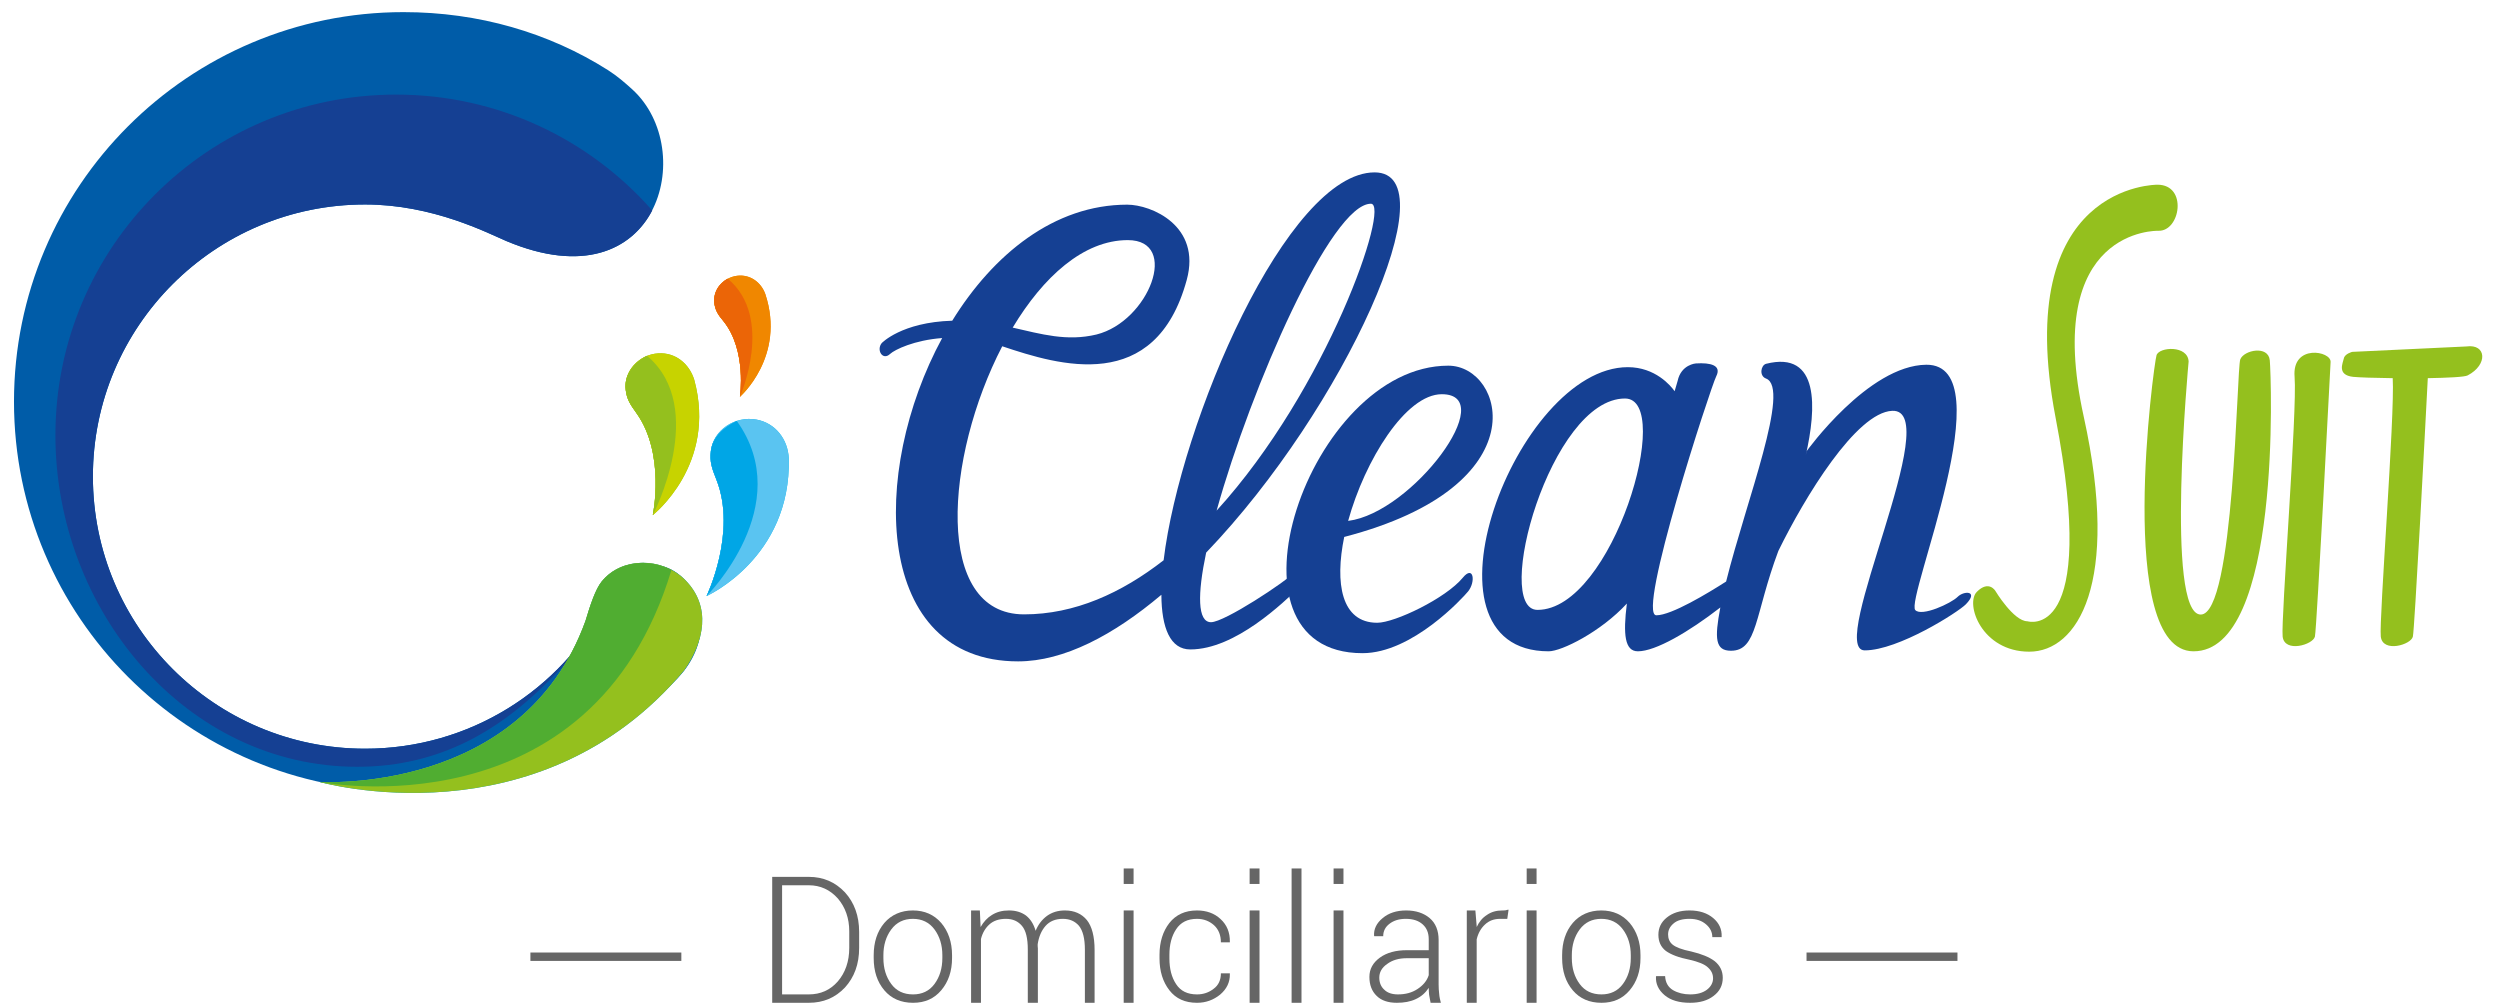
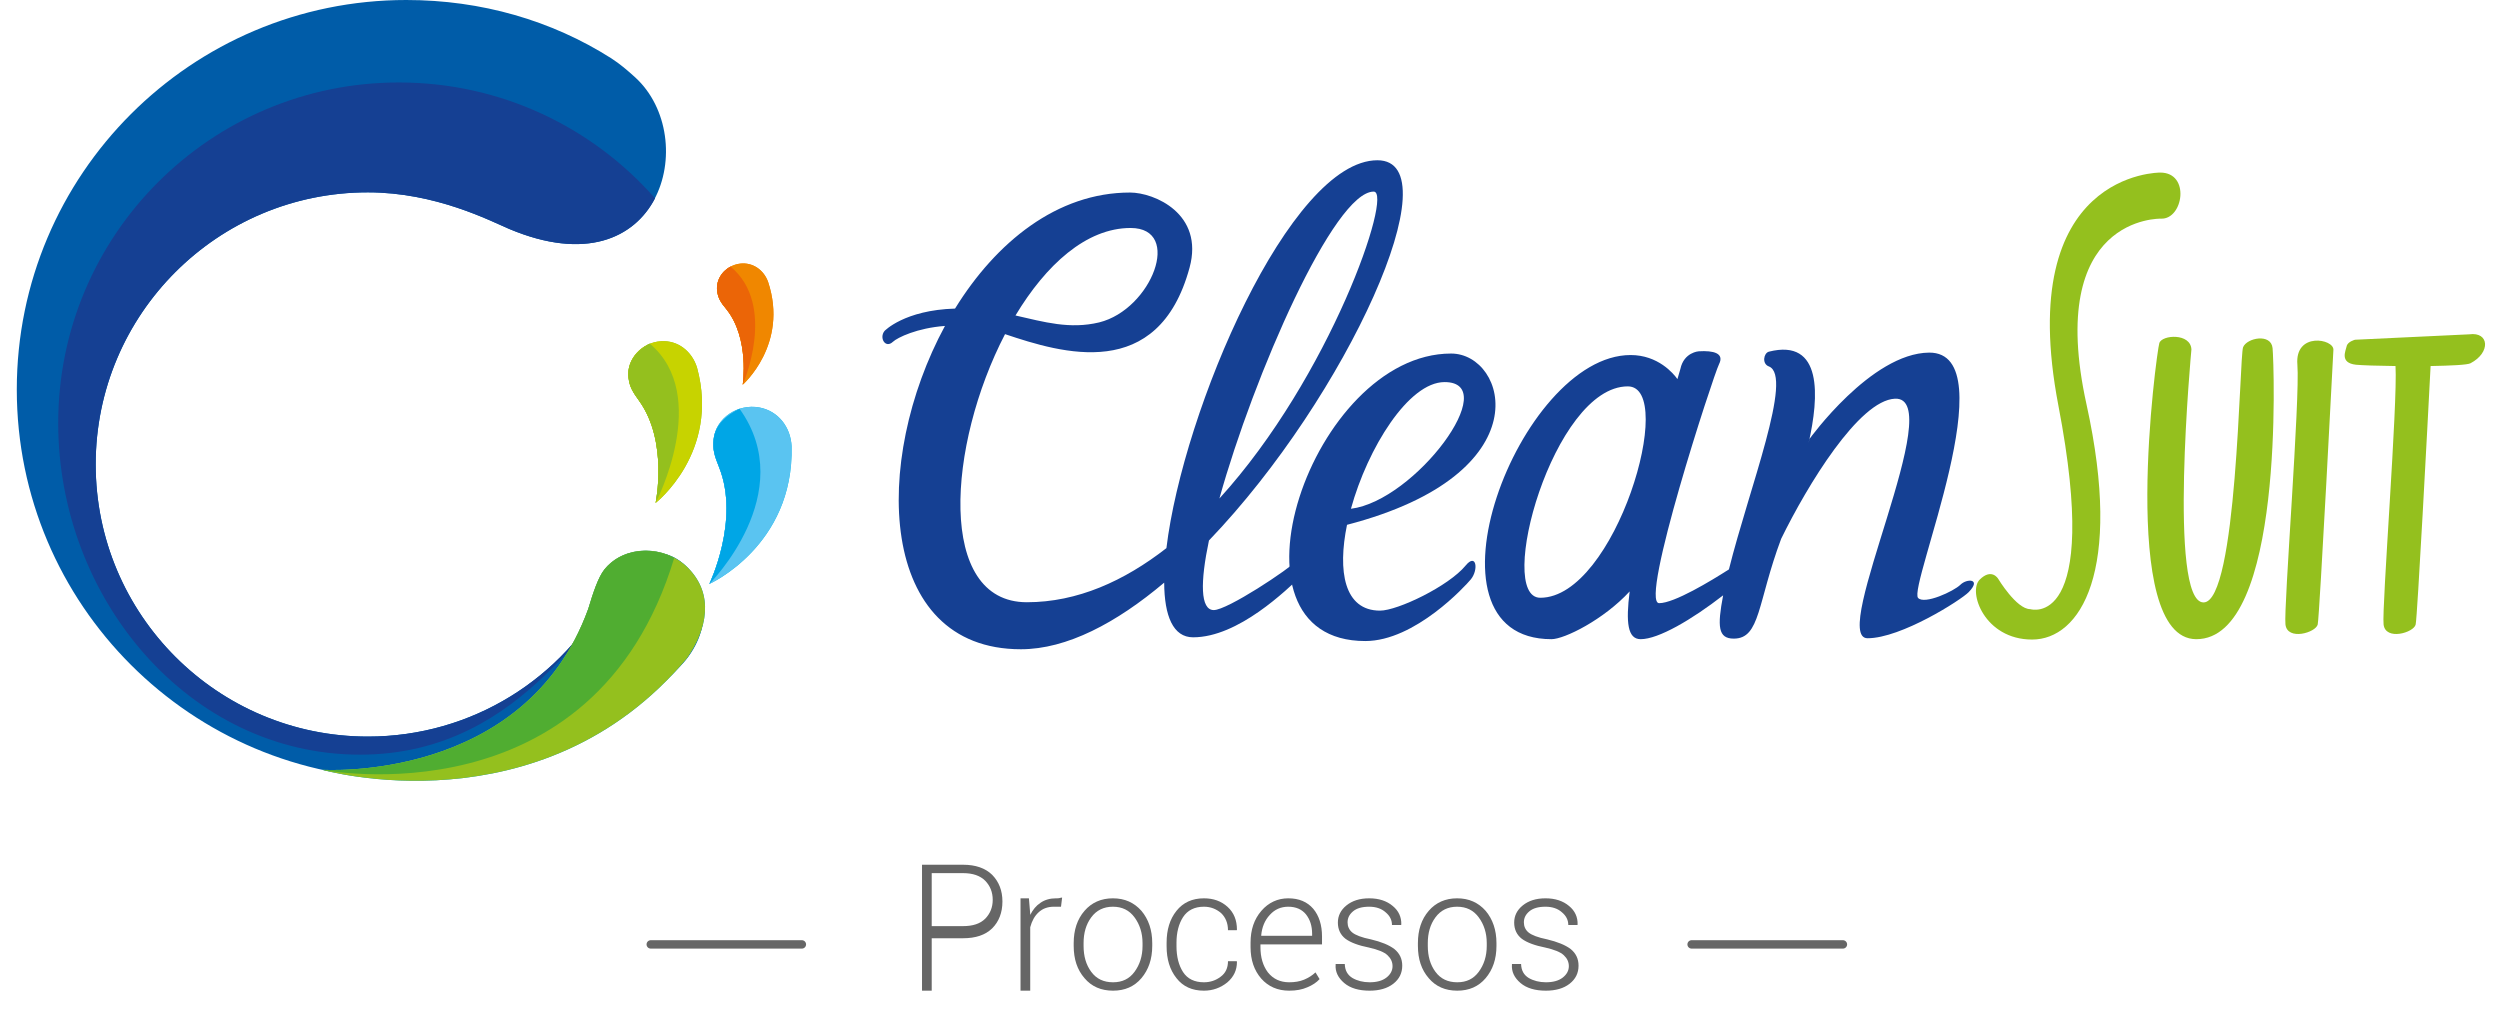
- <svg xmlns="http://www.w3.org/2000/svg" width="134px" height="54px" viewBox="0 0 134 54" version="1.1">
-   <defs />
-   <g id="Page-1" stroke="none" stroke-width="1" fill="none" fill-rule="evenodd">
-     <g id="logo_cleansuit_domiciliarios">
-       <g id="Group">
-         <g id="Shape">
-           <path d="M41.02,15.76 C40.79,15.12 40.2,14.7 39.52,14.78 C38.76,14.87 38.16,15.57 38.3,16.33 C38.37,16.68 38.49,16.87 38.79,17.23 C40.04,18.8 39.66,21.27 39.66,21.27 C39.66,21.27 42.13,19.11 41.02,15.76 L41.02,15.76 Z" fill="#F08700" />
-           <path d="M39.01,14.94 C38.51,15.19 38.19,15.75 38.3,16.33 C38.37,16.68 38.49,16.87 38.79,17.23 C40.04,18.8 39.66,21.27 39.66,21.27 C39.66,21.27 41.53,17.04 39.01,14.94 L39.01,14.94 Z" fill="#ED7102" />
-           <path d="M37.21,20.35 C36.94,19.49 36.2,18.88 35.28,18.94 C34.26,19 33.41,19.89 33.54,20.91 C33.6,21.39 33.76,21.65 34.12,22.15 C35.68,24.34 34.99,27.61 34.99,27.61 C34.99,27.61 38.45,24.91 37.21,20.35 L37.21,20.35 Z" fill="#97C11D" />
-           <path d="M34.68,19.07 C33.97,19.41 33.43,20.1 33.54,20.91 C33.6,21.39 33.76,21.65 34.12,22.15 C35.68,24.34 34.99,27.61 34.99,27.61 C34.99,27.61 37.99,21.86 34.68,19.07 L34.68,19.07 Z" fill="#75B729" />
-           <path d="M42.28,24.57 C42.23,23.55 41.57,22.68 40.55,22.49 C39.41,22.28 38.23,23.03 38.1,24.19 C38.04,24.73 38.14,25.07 38.4,25.71 C39.52,28.54 37.87,31.95 37.87,31.95 C37.87,31.95 42.41,29.92 42.28,24.57 L42.28,24.57 Z" fill="#04BAEE" />
-           <path d="M39.49,22.56 C38.8,22.89 38.19,23.4 38.1,24.19 C38.04,24.73 38.14,25.07 38.4,25.71 C39.52,28.54 37.87,31.95 37.87,31.95 C37.87,31.95 42.74,27.09 39.49,22.56 L39.49,22.56 Z" fill="#00B0EA" />
-           <path d="M32.48,32.33 C30.06,36.98 25.17,40.13 19.57,40.13 C11.51,40.13 4.98,33.6 4.98,25.54 C4.98,17.49 11.51,10.96 19.57,10.96 C23.2,10.96 26.13,12.49 27.14,12.92 C35.29,16.35 37.45,8.05 33.9,4.8 C33.48,4.42 33.09,4.08 32.59,3.76 C29.42,1.75 25.65,0.65 21.63,0.65 C10.1,0.65 0.75,10 0.75,21.53 C0.75,33.05 10.1,42.4 21.63,42.4 C27.37,42.4 32.68,40.2 36.34,36.33 C39.83,32.65 35.08,27.34 32.48,32.33 L32.48,32.33 Z" fill="#005CA8" />
-           <path d="M36.68,35.92 C37.74,34.39 38.15,32.52 36.72,31.08 C35.5,29.86 33.33,29.83 32.25,31.17 C31.92,31.58 31.64,32.42 31.38,33.29 C27.98,42.65 17.12,41.91 17.12,41.91 C17.12,41.91 28.84,45.28 36.68,35.92 L36.68,35.92 Z" fill="#009EE2" />
-         </g>
-         <path d="M41.02,15.76 C40.79,15.12 40.2,14.7 39.52,14.78 C38.76,14.87 38.16,15.57 38.3,16.33 C38.37,16.68 38.49,16.87 38.79,17.23 C40.04,18.8 39.66,21.27 39.66,21.27 C39.66,21.27 42.13,19.11 41.02,15.76 L41.02,15.76 Z" id="Shape" fill="#F08700" />
-         <path d="M39.01,14.94 C38.51,15.19 38.19,15.75 38.3,16.33 C38.37,16.68 38.49,16.87 38.79,17.23 C40.04,18.8 39.66,21.27 39.66,21.27 C39.66,21.27 41.53,17.04 39.01,14.94 L39.01,14.94 Z" id="Shape" fill="#EB6507" />
-         <path d="M37.21,20.35 C36.94,19.49 36.2,18.88 35.28,18.94 C34.26,19 33.41,19.89 33.54,20.91 C33.6,21.39 33.76,21.65 34.12,22.15 C35.68,24.34 34.99,27.61 34.99,27.61 C34.99,27.61 38.45,24.91 37.21,20.35 L37.21,20.35 Z" id="Shape" fill="#C7D300" />
-         <path d="M34.68,19.07 C33.97,19.41 33.43,20.1 33.54,20.91 C33.6,21.39 33.76,21.65 34.12,22.15 C35.68,24.34 34.99,27.61 34.99,27.61 C34.99,27.61 37.99,21.86 34.68,19.07 L34.68,19.07 Z" id="Shape" fill="#94C01E" />
-         <path d="M42.28,24.57 C42.23,23.55 41.57,22.68 40.55,22.49 C39.41,22.28 38.23,23.03 38.1,24.19 C38.04,24.73 38.14,25.07 38.4,25.71 C39.52,28.54 37.87,31.95 37.87,31.95 C37.87,31.95 42.41,29.92 42.28,24.57 L42.28,24.57 Z" id="Shape" fill="#5AC4F1" />
-         <path d="M39.49,22.56 C38.8,22.89 38.19,23.4 38.1,24.19 C38.04,24.73 38.14,25.07 38.4,25.71 C39.52,28.54 37.87,31.95 37.87,31.95 C37.87,31.95 42.74,27.09 39.49,22.56 L39.49,22.56 Z" id="Shape" fill="#00A6E6" />
-         <path d="M33.1,33.46 C32.57,32.2 33.14,30.81 33.17,30.82 C33.19,30.83 33.04,31.25 32.48,32.33 C30.06,36.98 25.17,40.13 19.57,40.13 C11.51,40.13 4.98,33.6 4.98,25.54 C4.98,17.49 11.51,10.96 19.57,10.96 C23.2,10.96 26.13,12.49 27.14,12.92 C31.27,14.66 33.87,13.38 34.96,11.28 C31.61,7.47 26.7,5.07 21.23,5.07 C11.15,5.07 2.97,13.24 2.97,23.33 C2.97,32.72 9.98,41.1 19.15,41.1 C28.35,41.1 31.52,32.49 33.1,33.46 L33.1,33.46 Z" id="Shape" fill="#154093" />
-         <path d="M36.68,35.92 C37.74,34.39 38.15,32.52 36.72,31.08 C35.5,29.86 33.33,29.83 32.25,31.17 C31.92,31.58 31.64,32.42 31.38,33.29 C27.98,42.65 17.12,41.91 17.12,41.91 C17.12,41.91 28.84,45.28 36.68,35.92 L36.68,35.92 Z" id="Shape" fill="#94C01E" />
-         <path d="M35.99,30.55 C34.76,29.9 33.14,30.07 32.25,31.17 C31.92,31.58 31.64,32.42 31.38,33.29 C27.98,42.65 17.12,41.91 17.12,41.91 C17.12,41.91 31.69,44.81 35.99,30.55 L35.99,30.55 Z" id="Shape" fill="#50AD31" />
-         <g transform="translate(47, 9)" id="Shape" fill="#154093">
-           <path d="M26.48,1.92 C27.54,1.92 24.15,11.85 18.21,18.37 C20.06,11.73 24.36,1.92 26.48,1.92 L26.48,1.92 Z M13.45,3.87 C16.26,3.87 14.58,8.23 11.77,8.93 C10.19,9.31 8.82,8.91 7.28,8.56 C8.91,5.85 11.07,3.87 13.45,3.87 L13.45,3.87 Z M22.48,21.61 C21.89,22.2 18.63,24.35 17.91,24.35 C17.18,24.35 17.18,22.85 17.65,20.62 C25.06,12.9 30.76,0.24 26.68,0.24 C22,0.24 16.26,13.63 15.37,21.03 C13.11,22.79 10.6,23.93 7.89,23.93 C3.04,23.93 3.64,15.49 6.72,9.56 C9.76,10.58 14.93,12.17 16.61,6 C17.4,3.1 14.71,1.97 13.42,1.97 C9.51,1.97 6.24,4.63 4.04,8.19 C1.32,8.27 0.26,9.39 0.26,9.39 C-0.04,9.76 0.31,10.35 0.71,9.97 C0.96,9.74 2.01,9.23 3.5,9.12 C-0.42,16.35 -0.13,26.45 7.57,26.45 C10.03,26.45 12.69,25.04 15.25,22.88 C15.26,24.67 15.73,25.81 16.8,25.81 C19.22,25.81 21.79,23.29 22.68,22.45 C22.68,22.45 23.07,21.02 22.48,21.61 L22.48,21.61 Z" />
-           <path d="M30.28,12.13 C33.43,12.13 28.7,18.49 25.26,18.92 C26.16,15.66 28.35,12.13 30.28,12.13 L30.28,12.13 Z M31.41,21.96 C30.5,23.07 27.76,24.38 26.82,24.38 C24.89,24.38 24.54,22.26 25.05,19.78 C35.59,17.04 33.62,10.6 30.63,10.6 C23.17,10.6 17.94,26.01 26.03,26.01 C28.7,26.01 31.41,23.04 31.69,22.7 C32.11,22.18 31.98,21.27 31.41,21.96 L31.41,21.96 Z" />
-           <path d="M35.41,23.69 C32.99,23.69 36.1,12.36 40.1,12.36 C42.77,12.36 39.44,23.69 35.41,23.69 L35.41,23.69 Z M57.93,22.99 C57.58,23.34 56,24.07 55.66,23.7 C55.11,23.11 60.46,10.52 56.25,10.55 C53.14,10.58 49.83,15.19 49.83,15.19 L49.79,15.4 C50.36,12.9 50.55,9.77 47.66,10.5 C47.38,10.58 47.28,11.15 47.66,11.29 C48.99,11.8 46.6,17.84 45.52,22.17 C44.55,22.79 42.59,23.98 41.78,23.98 C40.7,23.98 44.69,11.76 44.99,11.17 C45.29,10.58 44.69,10.43 43.9,10.48 C43.9,10.48 43.11,10.53 42.92,11.42 C42.9,11.5 42.84,11.69 42.76,11.97 C42.55,11.67 41.72,10.68 40.25,10.68 C34.28,10.68 28.5,25.91 36.01,25.91 C36.7,25.91 38.8,24.87 40.2,23.35 C39.99,25.02 40.09,25.91 40.79,25.91 C41.74,25.91 43.52,24.87 45.21,23.56 C44.89,25.24 44.94,25.88 45.78,25.88 C47.21,25.88 47.04,23.95 48.32,20.53 C49.73,17.65 52.49,13.11 54.42,13.02 C57.33,12.89 50.87,25.86 52.95,25.86 C54.75,25.86 57.96,23.81 58.37,23.39 C59.08,22.66 58.27,22.65 57.93,22.99 L57.93,22.99 Z" />
-         </g>
-         <g transform="translate(105, 9)" id="Shape" fill="#94C01E">
-           <path d="M1.95,22.67 C1.95,22.67 1.6,22.08 0.96,22.72 C0.32,23.36 1.21,25.93 3.77,25.93 C6.34,25.93 8.66,22.3 6.69,13.34 C4.45,3.18 10.68,3.37 10.68,3.37 C11.87,3.42 12.27,0.9 10.64,0.9 C10.64,0.9 2.77,0.82 5.18,13.39 C7.5,25.49 3.67,24.3 3.67,24.3 C2.93,24.3 1.95,22.67 1.95,22.67 L1.95,22.67 Z" />
-           <path d="M12.31,10.38 C12.31,10.38 11.04,23.94 12.96,23.94 C14.77,23.94 14.88,10.75 15.08,10.26 C15.28,9.76 16.58,9.5 16.66,10.31 C16.74,11.13 17.31,25.94 12.56,25.91 C8.37,25.88 10.44,10.48 10.59,10.04 C10.73,9.59 12.27,9.49 12.31,10.38 L12.31,10.38 Z" />
-           <path d="M19.92,10.41 C19.92,10.41 19.18,24.67 19.08,25.12 C18.98,25.56 17.45,26.01 17.35,25.12 C17.25,24.23 18.14,12.97 17.99,11.2 C17.84,9.42 19.97,9.81 19.92,10.41 L19.92,10.41 Z" />
-           <path d="M27.2,9.57 L21.08,9.86 C21.08,9.86 20.68,9.96 20.63,10.21 C20.58,10.46 20.24,11.1 21.13,11.2 C21.45,11.23 22.29,11.26 23.25,11.27 C23.37,13.26 22.51,24.24 22.61,25.12 C22.71,26.01 24.24,25.56 24.33,25.12 C24.42,24.74 24.97,14.36 25.13,11.27 C26.2,11.25 27.11,11.21 27.27,11.12 C28.36,10.55 28.28,9.42 27.2,9.57 L27.2,9.57 Z" />
-         </g>
-       </g>
-       <g id="Group" transform="translate(41, 46)" fill="#666666">
-         <path d="M2.35,1.45 C2.97,1.45 3.49,1.69 3.91,2.16 C4.31,2.63 4.52,3.22 4.52,3.92 L4.52,4.81 C4.52,5.53 4.31,6.13 3.91,6.6 C3.5,7.07 2.98,7.3 2.35,7.3 L0.92,7.3 L0.92,1.45 L2.35,1.45 L2.35,1.45 Z M2.35,7.75 C3.13,7.75 3.77,7.48 4.29,6.93 C4.79,6.38 5.05,5.68 5.05,4.81 L5.05,3.95 C5.05,3.09 4.79,2.38 4.29,1.83 C3.77,1.28 3.13,1 2.35,1 L0.39,1 L0.39,7.75 L2.35,7.75 L2.35,7.75 Z" id="Shape" />
-         <path d="M6.35,5.2 C6.35,4.66 6.49,4.2 6.77,3.82 C7.05,3.44 7.44,3.25 7.93,3.25 C8.42,3.25 8.81,3.44 9.09,3.82 C9.37,4.2 9.51,4.66 9.51,5.2 L9.51,5.35 C9.51,5.9 9.37,6.36 9.09,6.74 C8.81,7.12 8.42,7.3 7.94,7.3 C7.44,7.3 7.05,7.12 6.77,6.74 C6.49,6.36 6.35,5.9 6.35,5.35 L6.35,5.2 L6.35,5.2 Z M5.83,5.35 C5.83,6.06 6.02,6.63 6.4,7.08 C6.78,7.53 7.3,7.75 7.94,7.75 C8.57,7.75 9.07,7.53 9.45,7.08 C9.83,6.63 10.03,6.06 10.03,5.35 L10.03,5.2 C10.03,4.5 9.83,3.92 9.45,3.47 C9.07,3.03 8.56,2.8 7.93,2.8 C7.3,2.8 6.78,3.03 6.4,3.47 C6.02,3.92 5.83,4.5 5.83,5.2 L5.83,5.35 L5.83,5.35 Z" id="Shape" />
-         <path d="M11.05,2.8 L11.05,7.75 L11.58,7.75 L11.58,4.33 C11.66,4 11.82,3.74 12.03,3.55 C12.25,3.35 12.55,3.25 12.92,3.25 C13.29,3.25 13.57,3.38 13.78,3.63 C13.99,3.88 14.09,4.3 14.09,4.9 L14.09,7.75 L14.63,7.75 L14.63,4.84 C14.63,4.79 14.62,4.75 14.62,4.71 L14.62,4.61 C14.68,4.21 14.82,3.88 15.04,3.63 C15.26,3.38 15.57,3.25 15.97,3.25 C16.34,3.25 16.62,3.38 16.83,3.62 C17.04,3.88 17.15,4.3 17.15,4.9 L17.15,7.75 L17.67,7.75 L17.67,4.92 C17.67,4.2 17.53,3.66 17.26,3.32 C16.98,2.98 16.59,2.8 16.08,2.8 C15.7,2.8 15.39,2.9 15.12,3.09 C14.85,3.29 14.65,3.55 14.51,3.89 C14.4,3.52 14.23,3.26 13.99,3.07 C13.74,2.89 13.44,2.8 13.08,2.8 C12.72,2.8 12.43,2.88 12.17,3.04 C11.92,3.19 11.72,3.41 11.56,3.69 L11.52,2.8 L11.05,2.8 L11.05,2.8 Z" id="Shape" />
-         <path d="M19.76,0.55 L19.23,0.55 L19.23,1.38 L19.76,1.38 L19.76,0.55 L19.76,0.55 Z M19.76,2.8 L19.23,2.8 L19.23,7.75 L19.76,7.75 L19.76,2.8 L19.76,2.8 Z" id="Shape" />
-         <path d="M22.04,6.75 C21.8,6.39 21.68,5.93 21.68,5.37 L21.68,5.18 C21.68,4.63 21.8,4.17 22.04,3.81 C22.28,3.44 22.65,3.25 23.16,3.25 C23.52,3.25 23.82,3.37 24.07,3.59 C24.32,3.82 24.44,4.13 24.44,4.51 L24.92,4.51 L24.92,4.48 C24.93,3.98 24.76,3.57 24.42,3.26 C24.09,2.95 23.66,2.8 23.16,2.8 C22.52,2.8 22.03,3.03 21.68,3.47 C21.33,3.92 21.15,4.49 21.15,5.18 L21.15,5.37 C21.15,6.06 21.33,6.63 21.68,7.08 C22.03,7.53 22.52,7.75 23.16,7.75 C23.63,7.75 24.04,7.6 24.4,7.31 C24.75,7.01 24.93,6.65 24.92,6.21 L24.92,6.17 L24.44,6.17 C24.44,6.53 24.31,6.81 24.05,7 C23.79,7.2 23.5,7.3 23.16,7.3 C22.65,7.3 22.28,7.12 22.04,6.75 L22.04,6.75 Z" id="Shape" />
-         <path d="M26.51,0.55 L25.98,0.55 L25.98,1.38 L26.51,1.38 L26.51,0.55 L26.51,0.55 Z M26.51,2.8 L25.98,2.8 L25.98,7.75 L26.51,7.75 L26.51,2.8 L26.51,2.8 Z" id="Shape" />
-         <rect id="Rectangle-path" x="28.23" y="0.55" width="0.53" height="7.2" />
-         <path d="M31.01,0.55 L30.48,0.55 L30.48,1.38 L31.01,1.38 L31.01,0.55 L31.01,0.55 Z M31.01,2.8 L30.48,2.8 L30.48,7.75 L31.01,7.75 L31.01,2.8 L31.01,2.8 Z" id="Shape" />
-         <path d="M33.2,7.05 C33.02,6.89 32.93,6.67 32.93,6.4 C32.93,6.12 33.06,5.87 33.35,5.67 C33.63,5.46 33.98,5.36 34.41,5.36 L35.58,5.36 L35.58,6.27 C35.48,6.58 35.27,6.82 34.98,7.01 C34.68,7.21 34.33,7.3 33.93,7.3 C33.62,7.3 33.37,7.22 33.2,7.05 L33.2,7.05 Z M36.23,7.75 C36.19,7.6 36.15,7.43 36.14,7.27 C36.12,7.11 36.11,6.94 36.11,6.77 L36.11,4.38 C36.11,3.88 35.95,3.48 35.63,3.21 C35.31,2.94 34.89,2.8 34.37,2.8 C33.85,2.8 33.43,2.94 33.11,3.21 C32.78,3.48 32.63,3.8 32.65,4.15 L32.66,4.18 L33.14,4.18 C33.14,3.91 33.25,3.69 33.47,3.52 C33.7,3.34 33.99,3.25 34.35,3.25 C34.74,3.25 35.04,3.35 35.26,3.55 C35.47,3.74 35.58,4 35.58,4.34 L35.58,4.93 L34.41,4.93 C33.82,4.93 33.33,5.06 32.96,5.33 C32.59,5.6 32.4,5.94 32.4,6.36 C32.4,6.79 32.53,7.13 32.79,7.38 C33.04,7.63 33.41,7.75 33.87,7.75 C34.25,7.75 34.6,7.69 34.89,7.55 C35.19,7.41 35.41,7.21 35.58,6.95 C35.58,7.08 35.59,7.2 35.6,7.32 C35.62,7.44 35.65,7.58 35.68,7.75 L36.23,7.75 L36.23,7.75 Z" id="Shape" />
-         <path d="M39.86,2.76 C39.81,2.76 39.77,2.77 39.71,2.79 C39.65,2.8 39.59,2.8 39.53,2.8 C39.2,2.8 38.93,2.88 38.7,3.04 C38.46,3.19 38.28,3.41 38.15,3.69 L38.15,3.64 L38.08,2.8 L37.62,2.8 L37.62,7.75 L38.15,7.75 L38.15,4.35 C38.23,4.01 38.39,3.74 38.6,3.55 C38.81,3.35 39.08,3.25 39.41,3.25 L39.79,3.25 L39.86,2.76 L39.86,2.76 Z" id="Shape" />
-         <path d="M41.36,0.55 L40.83,0.55 L40.83,1.38 L41.36,1.38 L41.36,0.55 L41.36,0.55 Z M41.36,2.8 L40.83,2.8 L40.83,7.75 L41.36,7.75 L41.36,2.8 L41.36,2.8 Z" id="Shape" />
-         <path d="M43.25,5.2 C43.25,4.66 43.39,4.2 43.67,3.82 C43.95,3.44 44.34,3.25 44.83,3.25 C45.32,3.25 45.71,3.44 45.99,3.82 C46.27,4.2 46.41,4.66 46.41,5.2 L46.41,5.35 C46.41,5.9 46.27,6.36 45.99,6.74 C45.71,7.12 45.32,7.3 44.84,7.3 C44.34,7.3 43.95,7.12 43.67,6.74 C43.39,6.36 43.25,5.9 43.25,5.35 L43.25,5.2 L43.25,5.2 Z M42.73,5.35 C42.73,6.06 42.92,6.63 43.3,7.08 C43.68,7.53 44.2,7.75 44.84,7.75 C45.47,7.75 45.97,7.53 46.35,7.08 C46.73,6.63 46.93,6.06 46.93,5.35 L46.93,5.2 C46.93,4.5 46.73,3.92 46.35,3.47 C45.97,3.03 45.46,2.8 44.83,2.8 C44.2,2.8 43.68,3.03 43.3,3.47 C42.92,3.92 42.73,4.5 42.73,5.2 L42.73,5.35 L42.73,5.35 Z" id="Shape" />
-         <path d="M50.49,7.05 C50.26,7.22 49.97,7.3 49.59,7.3 C49.24,7.3 48.93,7.22 48.67,7.07 C48.41,6.91 48.27,6.67 48.25,6.32 L47.77,6.32 L47.76,6.35 C47.74,6.73 47.89,7.06 48.22,7.34 C48.55,7.62 49.01,7.75 49.59,7.75 C50.11,7.75 50.53,7.63 50.85,7.38 C51.18,7.13 51.34,6.81 51.34,6.41 C51.34,6.04 51.19,5.75 50.91,5.52 C50.62,5.3 50.2,5.13 49.65,5 C49.15,4.9 48.82,4.77 48.65,4.63 C48.48,4.49 48.41,4.3 48.41,4.09 C48.41,3.86 48.5,3.67 48.7,3.5 C48.89,3.33 49.18,3.25 49.56,3.25 C49.93,3.25 50.22,3.35 50.45,3.55 C50.67,3.74 50.78,3.97 50.78,4.23 L51.28,4.23 L51.28,4.2 C51.3,3.81 51.14,3.47 50.83,3.21 C50.51,2.94 50.09,2.8 49.56,2.8 C49.05,2.8 48.65,2.93 48.34,3.18 C48.03,3.43 47.89,3.74 47.89,4.1 C47.89,4.47 48.02,4.76 48.29,4.97 C48.57,5.17 48.99,5.33 49.55,5.44 C50.03,5.55 50.36,5.68 50.54,5.85 C50.73,6.02 50.82,6.21 50.82,6.44 C50.82,6.67 50.71,6.88 50.49,7.05 L50.49,7.05 Z" id="Shape" />
-       </g>
-       <path d="M96.83,51.28 L104.92,51.28" id="Shape" stroke="#666666" stroke-width="0.45" />
-       <path d="M28.43,51.28 L36.52,51.28" id="Shape" stroke="#666666" stroke-width="0.45" />
-     </g>
-   </g>
+ <svg xmlns="http://www.w3.org/2000/svg" version="1.1" x="0px" y="0px" width="134px" height="55px" viewBox="0.5 0.5 134 55" overflow="visible" enable-background="new 0.5 0.5 134 55" xml:space="preserve">
+   <defs>
+ </defs>
+   <path fill="#F08700" d="M41.67,15.61c-0.23-0.64-0.82-1.06-1.5-0.98c-0.76,0.09-1.36,0.79-1.22,1.55c0.07,0.35,0.19,0.54,0.49,0.9  c1.25,1.57,0.87,4.04,0.87,4.04S42.78,18.96,41.67,15.61z" />
+   <path fill="#ED7102" d="M39.66,14.79c-0.5,0.25-0.82,0.81-0.71,1.39c0.07,0.35,0.19,0.54,0.49,0.9c1.25,1.57,0.87,4.04,0.87,4.04  S42.18,16.89,39.66,14.79z" />
+   <path fill="#97C11D" d="M37.86,20.2c-0.27-0.86-1.01-1.47-1.93-1.41c-1.02,0.06-1.87,0.95-1.74,1.97c0.06,0.48,0.22,0.74,0.58,1.24  c1.56,2.19,0.87,5.46,0.87,5.46S39.1,24.76,37.86,20.2z" />
+   <path fill="#75B729" d="M35.33,18.92c-0.71,0.34-1.25,1.03-1.14,1.84c0.06,0.48,0.22,0.74,0.58,1.24c1.56,2.19,0.87,5.46,0.87,5.46  S38.64,21.71,35.33,18.92z" />
+   <path fill="#04BAEE" d="M42.93,24.42c-0.05-1.02-0.71-1.89-1.73-2.08c-1.14-0.21-2.32,0.54-2.45,1.7c-0.06,0.54,0.04,0.88,0.3,1.52  c1.12,2.83-0.53,6.24-0.53,6.24S43.06,29.77,42.93,24.42z" />
+   <path fill="#00B0EA" d="M40.14,22.41c-0.69,0.33-1.3,0.84-1.39,1.63c-0.06,0.54,0.04,0.88,0.3,1.52c1.12,2.83-0.53,6.24-0.53,6.24  S43.39,26.94,40.14,22.41z" />
+   <path fill="#005CA8" d="M33.13,32.18c-2.42,4.65-7.31,7.8-12.91,7.8c-8.06,0-14.59-6.53-14.59-14.59c0-8.05,6.53-14.58,14.59-14.58  c3.63,0,6.56,1.53,7.57,1.96c8.15,3.43,10.31-4.87,6.76-8.12c-0.42-0.38-0.81-0.72-1.31-1.04C30.07,1.6,26.3,0.5,22.28,0.5  C10.75,0.5,1.4,9.85,1.4,21.38c0,11.52,9.35,20.87,20.88,20.87c5.74,0,11.05-2.2,14.71-6.07C40.48,32.5,35.73,27.19,33.13,32.18z" />
+   <path fill="#009EE2" d="M37.33,35.77c1.06-1.53,1.47-3.4,0.04-4.84c-1.22-1.22-3.39-1.25-4.47,0.09c-0.33,0.41-0.61,1.25-0.87,2.12  c-3.4,9.36-14.26,8.62-14.26,8.62S29.49,45.13,37.33,35.77z" />
+   <path fill="#F08700" d="M41.67,15.61c-0.23-0.64-0.82-1.06-1.5-0.98c-0.76,0.09-1.36,0.79-1.22,1.55c0.07,0.35,0.19,0.54,0.49,0.9  c1.25,1.57,0.87,4.04,0.87,4.04S42.78,18.96,41.67,15.61z" />
+   <path fill="#EB6507" d="M39.66,14.79c-0.5,0.25-0.82,0.81-0.71,1.39c0.07,0.35,0.19,0.54,0.49,0.9c1.25,1.57,0.87,4.04,0.87,4.04  S42.18,16.89,39.66,14.79z" />
+   <path fill="#C7D300" d="M37.86,20.2c-0.27-0.86-1.01-1.47-1.93-1.41c-1.02,0.06-1.87,0.95-1.74,1.97c0.06,0.48,0.22,0.74,0.58,1.24  c1.56,2.19,0.87,5.46,0.87,5.46S39.1,24.76,37.86,20.2z" />
+   <path fill="#94C01E" d="M35.33,18.92c-0.71,0.34-1.25,1.03-1.14,1.84c0.06,0.48,0.22,0.74,0.58,1.24c1.56,2.19,0.87,5.46,0.87,5.46  S38.64,21.71,35.33,18.92z" />
+   <path fill="#5AC4F1" d="M42.93,24.42c-0.05-1.02-0.71-1.89-1.73-2.08c-1.14-0.21-2.32,0.54-2.45,1.7c-0.06,0.54,0.04,0.88,0.3,1.52  c1.12,2.83-0.53,6.24-0.53,6.24S43.06,29.77,42.93,24.42z" />
+   <path fill="#00A6E6" d="M40.14,22.41c-0.69,0.33-1.3,0.84-1.39,1.63c-0.06,0.54,0.04,0.88,0.3,1.52c1.12,2.83-0.53,6.24-0.53,6.24  S43.39,26.94,40.14,22.41z" />
+   <path fill="#154093" d="M33.75,33.31c-0.53-1.26,0.04-2.65,0.07-2.64c0.02,0.01-0.13,0.43-0.69,1.51c-2.42,4.65-7.31,7.8-12.91,7.8  c-8.06,0-14.59-6.53-14.59-14.59c0-8.05,6.53-14.58,14.59-14.58c3.63,0,6.56,1.53,7.57,1.96c4.13,1.74,6.73,0.46,7.82-1.64  c-3.35-3.81-8.26-6.21-13.73-6.21c-10.08,0-18.26,8.17-18.26,18.26c0,9.39,7.01,17.77,16.18,17.77C29,40.95,32.17,32.34,33.75,33.31  z" />
+   <path fill="#94C01E" d="M37.33,35.77c1.06-1.53,1.47-3.4,0.04-4.84c-1.22-1.22-3.39-1.25-4.47,0.09c-0.33,0.41-0.61,1.25-0.87,2.12  c-3.4,9.36-14.26,8.62-14.26,8.62S29.49,45.13,37.33,35.77z" />
+   <path fill="#50AD31" d="M36.64,30.4c-1.23-0.65-2.85-0.48-3.74,0.62c-0.33,0.41-0.61,1.25-0.87,2.12  c-3.4,9.36-14.26,8.62-14.26,8.62S32.34,44.66,36.64,30.4z" />
+   <path fill-rule="evenodd" clip-rule="evenodd" fill="#154093" d="M74.13,10.77c1.06,0-2.33,9.93-8.27,16.45  C67.71,20.58,72.01,10.77,74.13,10.77z M61.1,12.72c2.81,0,1.13,4.36-1.68,5.06c-1.58,0.38-2.95-0.02-4.49-0.37  C56.56,14.7,58.72,12.72,61.1,12.72z M70.13,30.46c-0.59,0.59-3.85,2.74-4.57,2.74c-0.73,0-0.73-1.5-0.26-3.73  c7.41-7.72,13.11-20.38,9.03-20.38c-4.68,0-10.42,13.39-11.31,20.79c-2.26,1.76-4.77,2.9-7.48,2.9c-4.85,0-4.25-8.44-1.17-14.37  c3.04,1.02,8.21,2.61,9.89-3.56c0.79-2.9-1.9-4.03-3.19-4.03c-3.91,0-7.18,2.66-9.38,6.22c-2.72,0.08-3.78,1.2-3.78,1.2  c-0.3,0.37,0.05,0.96,0.45,0.58c0.25-0.23,1.3-0.74,2.79-0.85c-3.92,7.23-3.63,17.33,4.07,17.33c2.46,0,5.12-1.41,7.68-3.57  c0.01,1.79,0.48,2.93,1.55,2.93c2.42,0,4.99-2.52,5.88-3.36C70.33,31.3,70.72,29.87,70.13,30.46z" />
+   <path fill-rule="evenodd" clip-rule="evenodd" fill="#154093" d="M77.93,20.98c3.15,0-1.58,6.36-5.02,6.79  C73.81,24.51,76,20.98,77.93,20.98z M79.06,30.81c-0.91,1.11-3.65,2.42-4.59,2.42c-1.93,0-2.28-2.12-1.77-4.6  c10.54-2.74,8.57-9.18,5.58-9.18c-7.46,0-12.69,15.41-4.6,15.41c2.67,0,5.38-2.97,5.66-3.31C79.76,31.03,79.63,30.12,79.06,30.81z" />
+   <path fill-rule="evenodd" clip-rule="evenodd" fill="#154093" d="M83.06,32.54c-2.42,0,0.69-11.33,4.69-11.33  C90.42,21.21,87.09,32.54,83.06,32.54z M105.58,31.84c-0.35,0.35-1.93,1.08-2.27,0.71c-0.55-0.59,4.8-13.18,0.59-13.15  c-3.11,0.03-6.42,4.64-6.42,4.64l-0.04,0.21c0.57-2.5,0.76-5.63-2.13-4.9c-0.28,0.08-0.38,0.65,0,0.79  c1.33,0.51-1.06,6.55-2.14,10.88c-0.97,0.62-2.93,1.81-3.74,1.81c-1.08,0,2.91-12.22,3.21-12.81c0.3-0.59-0.3-0.74-1.09-0.69  c0,0-0.79,0.05-0.98,0.94c-0.02,0.08-0.08,0.27-0.16,0.55c-0.21-0.3-1.04-1.29-2.51-1.29c-5.97,0-11.75,15.23-4.24,15.23  c0.69,0,2.79-1.04,4.19-2.56c-0.21,1.67-0.11,2.56,0.59,2.56c0.95,0,2.73-1.04,4.42-2.35c-0.32,1.68-0.27,2.32,0.57,2.32  c1.43,0,1.26-1.93,2.54-5.35c1.41-2.88,4.17-7.42,6.1-7.51c2.91-0.13-3.55,12.84-1.47,12.84c1.8,0,5.01-2.05,5.42-2.47  C106.73,31.51,105.92,31.5,105.58,31.84z" />
+   <path fill="#94C01E" d="M107.6,31.52c0,0-0.35-0.59-0.99,0.05c-0.64,0.64,0.25,3.21,2.81,3.21c2.57,0,4.89-3.63,2.92-12.59  c-2.24-10.16,3.99-9.97,3.99-9.97c1.19,0.05,1.59-2.47-0.04-2.47c0,0-7.87-0.08-5.46,12.49c2.32,12.1-1.51,10.91-1.51,10.91  C108.58,33.15,107.6,31.52,107.6,31.52z" />
+   <path fill="#94C01E" d="M117.96,19.23c0,0-1.27,13.56,0.65,13.56c1.81,0,1.92-13.19,2.12-13.68c0.2-0.5,1.5-0.76,1.58,0.05  c0.08,0.82,0.65,15.63-4.1,15.6c-4.19-0.03-2.12-15.43-1.97-15.87C116.38,18.44,117.92,18.34,117.96,19.23z" />
+   <path fill="#94C01E" d="M125.57,19.26c0,0-0.74,14.26-0.84,14.71c-0.1,0.44-1.63,0.89-1.73,0c-0.1-0.89,0.79-12.15,0.64-13.92  C123.49,18.27,125.62,18.66,125.57,19.26z" />
+   <path fill="#94C01E" d="M132.85,18.42l-6.12,0.29c0,0-0.4,0.1-0.45,0.35c-0.05,0.25-0.39,0.89,0.5,0.99  c0.32,0.03,1.16,0.06,2.12,0.07c0.12,1.99-0.74,12.97-0.64,13.85c0.1,0.89,1.63,0.44,1.72,0c0.09-0.38,0.64-10.76,0.8-13.85  c1.07-0.02,1.98-0.06,2.14-0.15C134.01,19.4,133.93,18.27,132.85,18.42z" />
+   <path fill-rule="evenodd" clip-rule="evenodd" fill="#666666" d="M50.44,47.3h1.68c0.53,0,0.92,0.14,1.19,0.41  c0.26,0.27,0.4,0.61,0.4,1.02s-0.14,0.74-0.4,1.01c-0.27,0.27-0.66,0.4-1.19,0.4h-1.68V47.3z M52.12,50.79  c0.67,0,1.19-0.17,1.56-0.53c0.36-0.36,0.55-0.84,0.55-1.44c0-0.59-0.19-1.06-0.55-1.43c-0.37-0.36-0.89-0.54-1.56-0.54h-2.2v6.75  h0.52v-2.81H52.12z" />
+   <path fill-rule="evenodd" clip-rule="evenodd" fill="#666666" d="M57.43,48.61c-0.04,0-0.09,0.01-0.15,0.03  c-0.05,0.01-0.12,0.01-0.18,0.01c-0.32,0-0.6,0.08-0.83,0.24c-0.23,0.15-0.41,0.37-0.55,0.65v-0.05l-0.07-0.84H55.2v4.95h0.52v-3.4  c0.09-0.34,0.24-0.61,0.45-0.8c0.21-0.2,0.49-0.3,0.82-0.3h0.38L57.43,48.61z" />
+   <path fill-rule="evenodd" clip-rule="evenodd" fill="#666666" d="M58.58,51.05c0-0.54,0.13-1,0.41-1.38  c0.28-0.38,0.67-0.57,1.16-0.57c0.5,0,0.88,0.19,1.16,0.57c0.28,0.38,0.43,0.84,0.43,1.38v0.15c0,0.55-0.15,1.01-0.43,1.39  c-0.28,0.38-0.66,0.56-1.15,0.56c-0.5,0-0.89-0.18-1.17-0.56c-0.28-0.38-0.41-0.84-0.41-1.39V51.05z M58.05,51.2  c0,0.71,0.19,1.28,0.58,1.73c0.38,0.45,0.89,0.67,1.53,0.67c0.63,0,1.14-0.22,1.52-0.67c0.38-0.45,0.58-1.02,0.58-1.73v-0.15  c0-0.7-0.2-1.28-0.58-1.73c-0.39-0.44-0.89-0.67-1.53-0.67c-0.63,0-1.14,0.23-1.52,0.67c-0.39,0.45-0.58,1.03-0.58,1.73V51.2z" />
+   <path fill-rule="evenodd" clip-rule="evenodd" fill="#666666" d="M63.91,52.6c-0.23-0.36-0.35-0.82-0.35-1.38v-0.19  c0-0.55,0.12-1.01,0.35-1.37c0.24-0.37,0.62-0.56,1.12-0.56c0.36,0,0.66,0.12,0.92,0.34c0.24,0.23,0.37,0.54,0.37,0.92h0.47  l0.01-0.03c0-0.5-0.16-0.91-0.5-1.22c-0.34-0.31-0.76-0.46-1.27-0.46c-0.63,0-1.12,0.23-1.47,0.67c-0.36,0.45-0.53,1.02-0.53,1.71  v0.19c0,0.69,0.17,1.26,0.53,1.71c0.35,0.45,0.84,0.67,1.47,0.67c0.47,0,0.89-0.15,1.25-0.44c0.35-0.3,0.52-0.66,0.52-1.1  l-0.01-0.04h-0.47c0,0.36-0.13,0.64-0.39,0.83c-0.26,0.2-0.56,0.3-0.9,0.3C64.53,53.15,64.15,52.97,63.91,52.6z" />
+   <path fill-rule="evenodd" clip-rule="evenodd" fill="#666666" d="M70.5,49.51c0.22,0.28,0.33,0.62,0.33,1.05v0.1h-2.72l-0.01-0.02  c0.04-0.44,0.19-0.81,0.46-1.1c0.26-0.29,0.59-0.44,0.99-0.44C69.96,49.1,70.28,49.24,70.5,49.51z M70.57,53.42  c0.27-0.11,0.5-0.26,0.66-0.44l-0.22-0.36c-0.17,0.16-0.37,0.29-0.61,0.39c-0.24,0.1-0.51,0.14-0.8,0.14  c-0.48,0-0.86-0.18-1.14-0.53c-0.27-0.36-0.4-0.81-0.4-1.36v-0.14h3.3V50.7c0-0.62-0.16-1.12-0.47-1.49  c-0.32-0.37-0.76-0.56-1.34-0.56c-0.57,0-1.06,0.23-1.44,0.67c-0.39,0.45-0.58,1.02-0.58,1.7v0.25c0,0.68,0.19,1.24,0.57,1.68  c0.38,0.43,0.88,0.65,1.5,0.65C69.98,53.6,70.3,53.54,70.57,53.42z" />
+   <path fill-rule="evenodd" clip-rule="evenodd" fill="#666666" d="M74.81,52.9c-0.22,0.17-0.52,0.25-0.9,0.25  c-0.35,0-0.66-0.08-0.92-0.23c-0.26-0.16-0.4-0.4-0.41-0.75h-0.49v0.03c-0.03,0.38,0.13,0.71,0.46,0.99  c0.33,0.28,0.79,0.41,1.36,0.41c0.52,0,0.95-0.12,1.27-0.37c0.32-0.25,0.48-0.57,0.48-0.97c0-0.37-0.14-0.66-0.42-0.89  c-0.29-0.22-0.71-0.39-1.26-0.52c-0.5-0.1-0.83-0.23-1-0.37s-0.25-0.33-0.25-0.54c0-0.23,0.09-0.42,0.29-0.59s0.49-0.25,0.87-0.25  c0.36,0,0.66,0.1,0.88,0.3c0.23,0.19,0.34,0.42,0.34,0.68h0.49l0.01-0.03c0.01-0.39-0.14-0.73-0.46-0.99  c-0.32-0.27-0.74-0.41-1.26-0.41c-0.51,0-0.91,0.13-1.22,0.38s-0.46,0.56-0.46,0.92c0,0.37,0.14,0.66,0.41,0.87  c0.27,0.2,0.7,0.36,1.26,0.47c0.48,0.11,0.81,0.24,0.99,0.41c0.18,0.17,0.27,0.36,0.27,0.59S75.03,52.73,74.81,52.9z" />
+   <path fill-rule="evenodd" clip-rule="evenodd" fill="#666666" d="M77.03,51.05c0-0.54,0.13-1,0.41-1.38  c0.28-0.38,0.67-0.57,1.16-0.57c0.5,0,0.88,0.19,1.16,0.57c0.28,0.38,0.43,0.84,0.43,1.38v0.15c0,0.55-0.15,1.01-0.43,1.39  c-0.28,0.38-0.66,0.56-1.15,0.56c-0.5,0-0.89-0.18-1.17-0.56c-0.28-0.38-0.41-0.84-0.41-1.39V51.05z M76.5,51.2  c0,0.71,0.19,1.28,0.58,1.73c0.38,0.45,0.89,0.67,1.53,0.67c0.63,0,1.14-0.22,1.52-0.67c0.38-0.45,0.58-1.02,0.58-1.73v-0.15  c0-0.7-0.2-1.28-0.58-1.73c-0.39-0.44-0.89-0.67-1.53-0.67c-0.63,0-1.14,0.23-1.52,0.67c-0.39,0.45-0.58,1.03-0.58,1.73V51.2z" />
+   <path fill-rule="evenodd" clip-rule="evenodd" fill="#666666" d="M84.26,52.9c-0.22,0.17-0.52,0.25-0.9,0.25  c-0.35,0-0.66-0.08-0.92-0.23c-0.26-0.16-0.4-0.4-0.41-0.75h-0.49v0.03c-0.03,0.38,0.13,0.71,0.46,0.99  c0.33,0.28,0.79,0.41,1.36,0.41c0.52,0,0.95-0.12,1.27-0.37c0.32-0.25,0.48-0.57,0.48-0.97c0-0.37-0.14-0.66-0.42-0.89  c-0.29-0.22-0.72-0.39-1.26-0.52c-0.5-0.1-0.83-0.23-1-0.37c-0.17-0.14-0.25-0.33-0.25-0.54c0-0.23,0.09-0.42,0.29-0.59  c0.2-0.17,0.49-0.25,0.87-0.25c0.36,0,0.66,0.1,0.88,0.3c0.23,0.19,0.34,0.42,0.34,0.68h0.49l0.01-0.03  c0.01-0.39-0.14-0.73-0.46-0.99c-0.32-0.27-0.74-0.41-1.26-0.41c-0.51,0-0.91,0.13-1.22,0.38s-0.46,0.56-0.46,0.92  c0,0.37,0.14,0.66,0.41,0.87c0.27,0.2,0.7,0.36,1.26,0.47c0.48,0.11,0.81,0.24,0.99,0.41c0.18,0.17,0.27,0.36,0.27,0.59  S84.48,52.73,84.26,52.9z" />
+   <line fill-rule="evenodd" clip-rule="evenodd" fill="none" stroke="#666666" stroke-width="0.45" stroke-linecap="round" stroke-linejoin="round" stroke-miterlimit="10" x1="91.17" y1="51.12" x2="99.28" y2="51.12" />
+   <line fill-rule="evenodd" clip-rule="evenodd" fill="none" stroke="#666666" stroke-width="0.45" stroke-linecap="round" stroke-linejoin="round" stroke-miterlimit="10" x1="35.38" y1="51.12" x2="43.48" y2="51.12" />
+   <rect id="_x3C_Slice_x3E__1_" fill="none" width="134" height="55" />
</svg>
